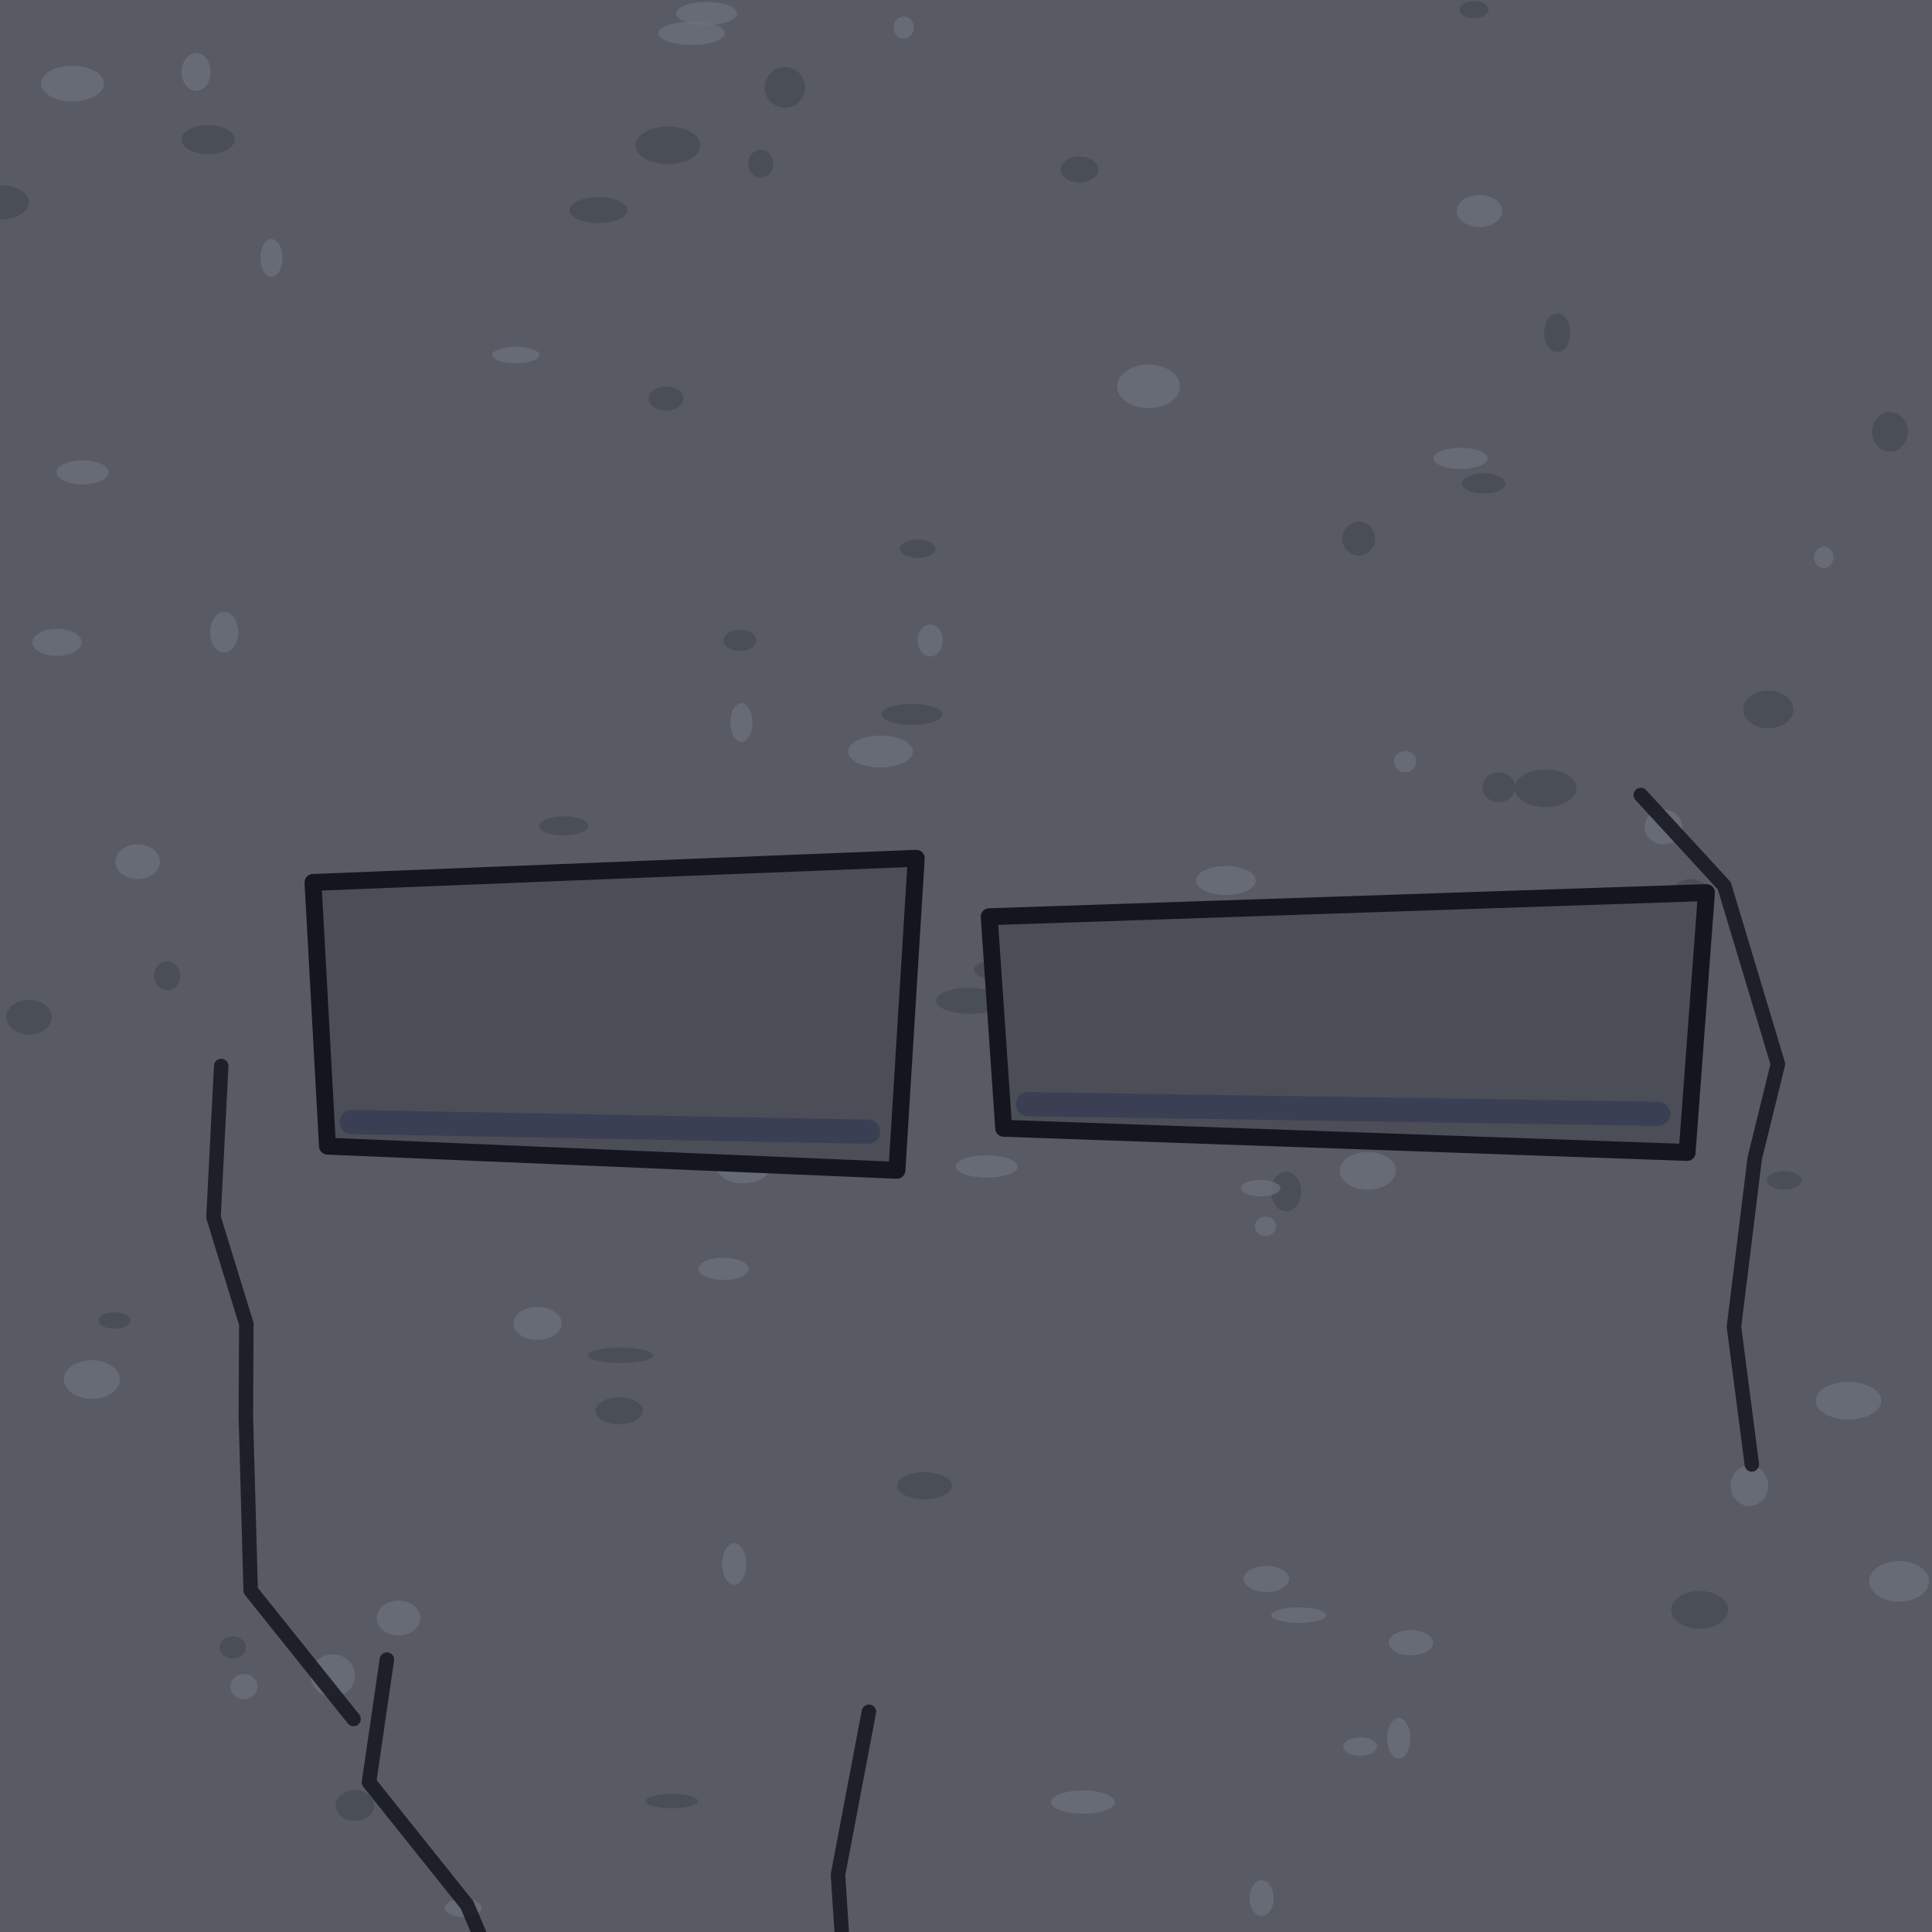
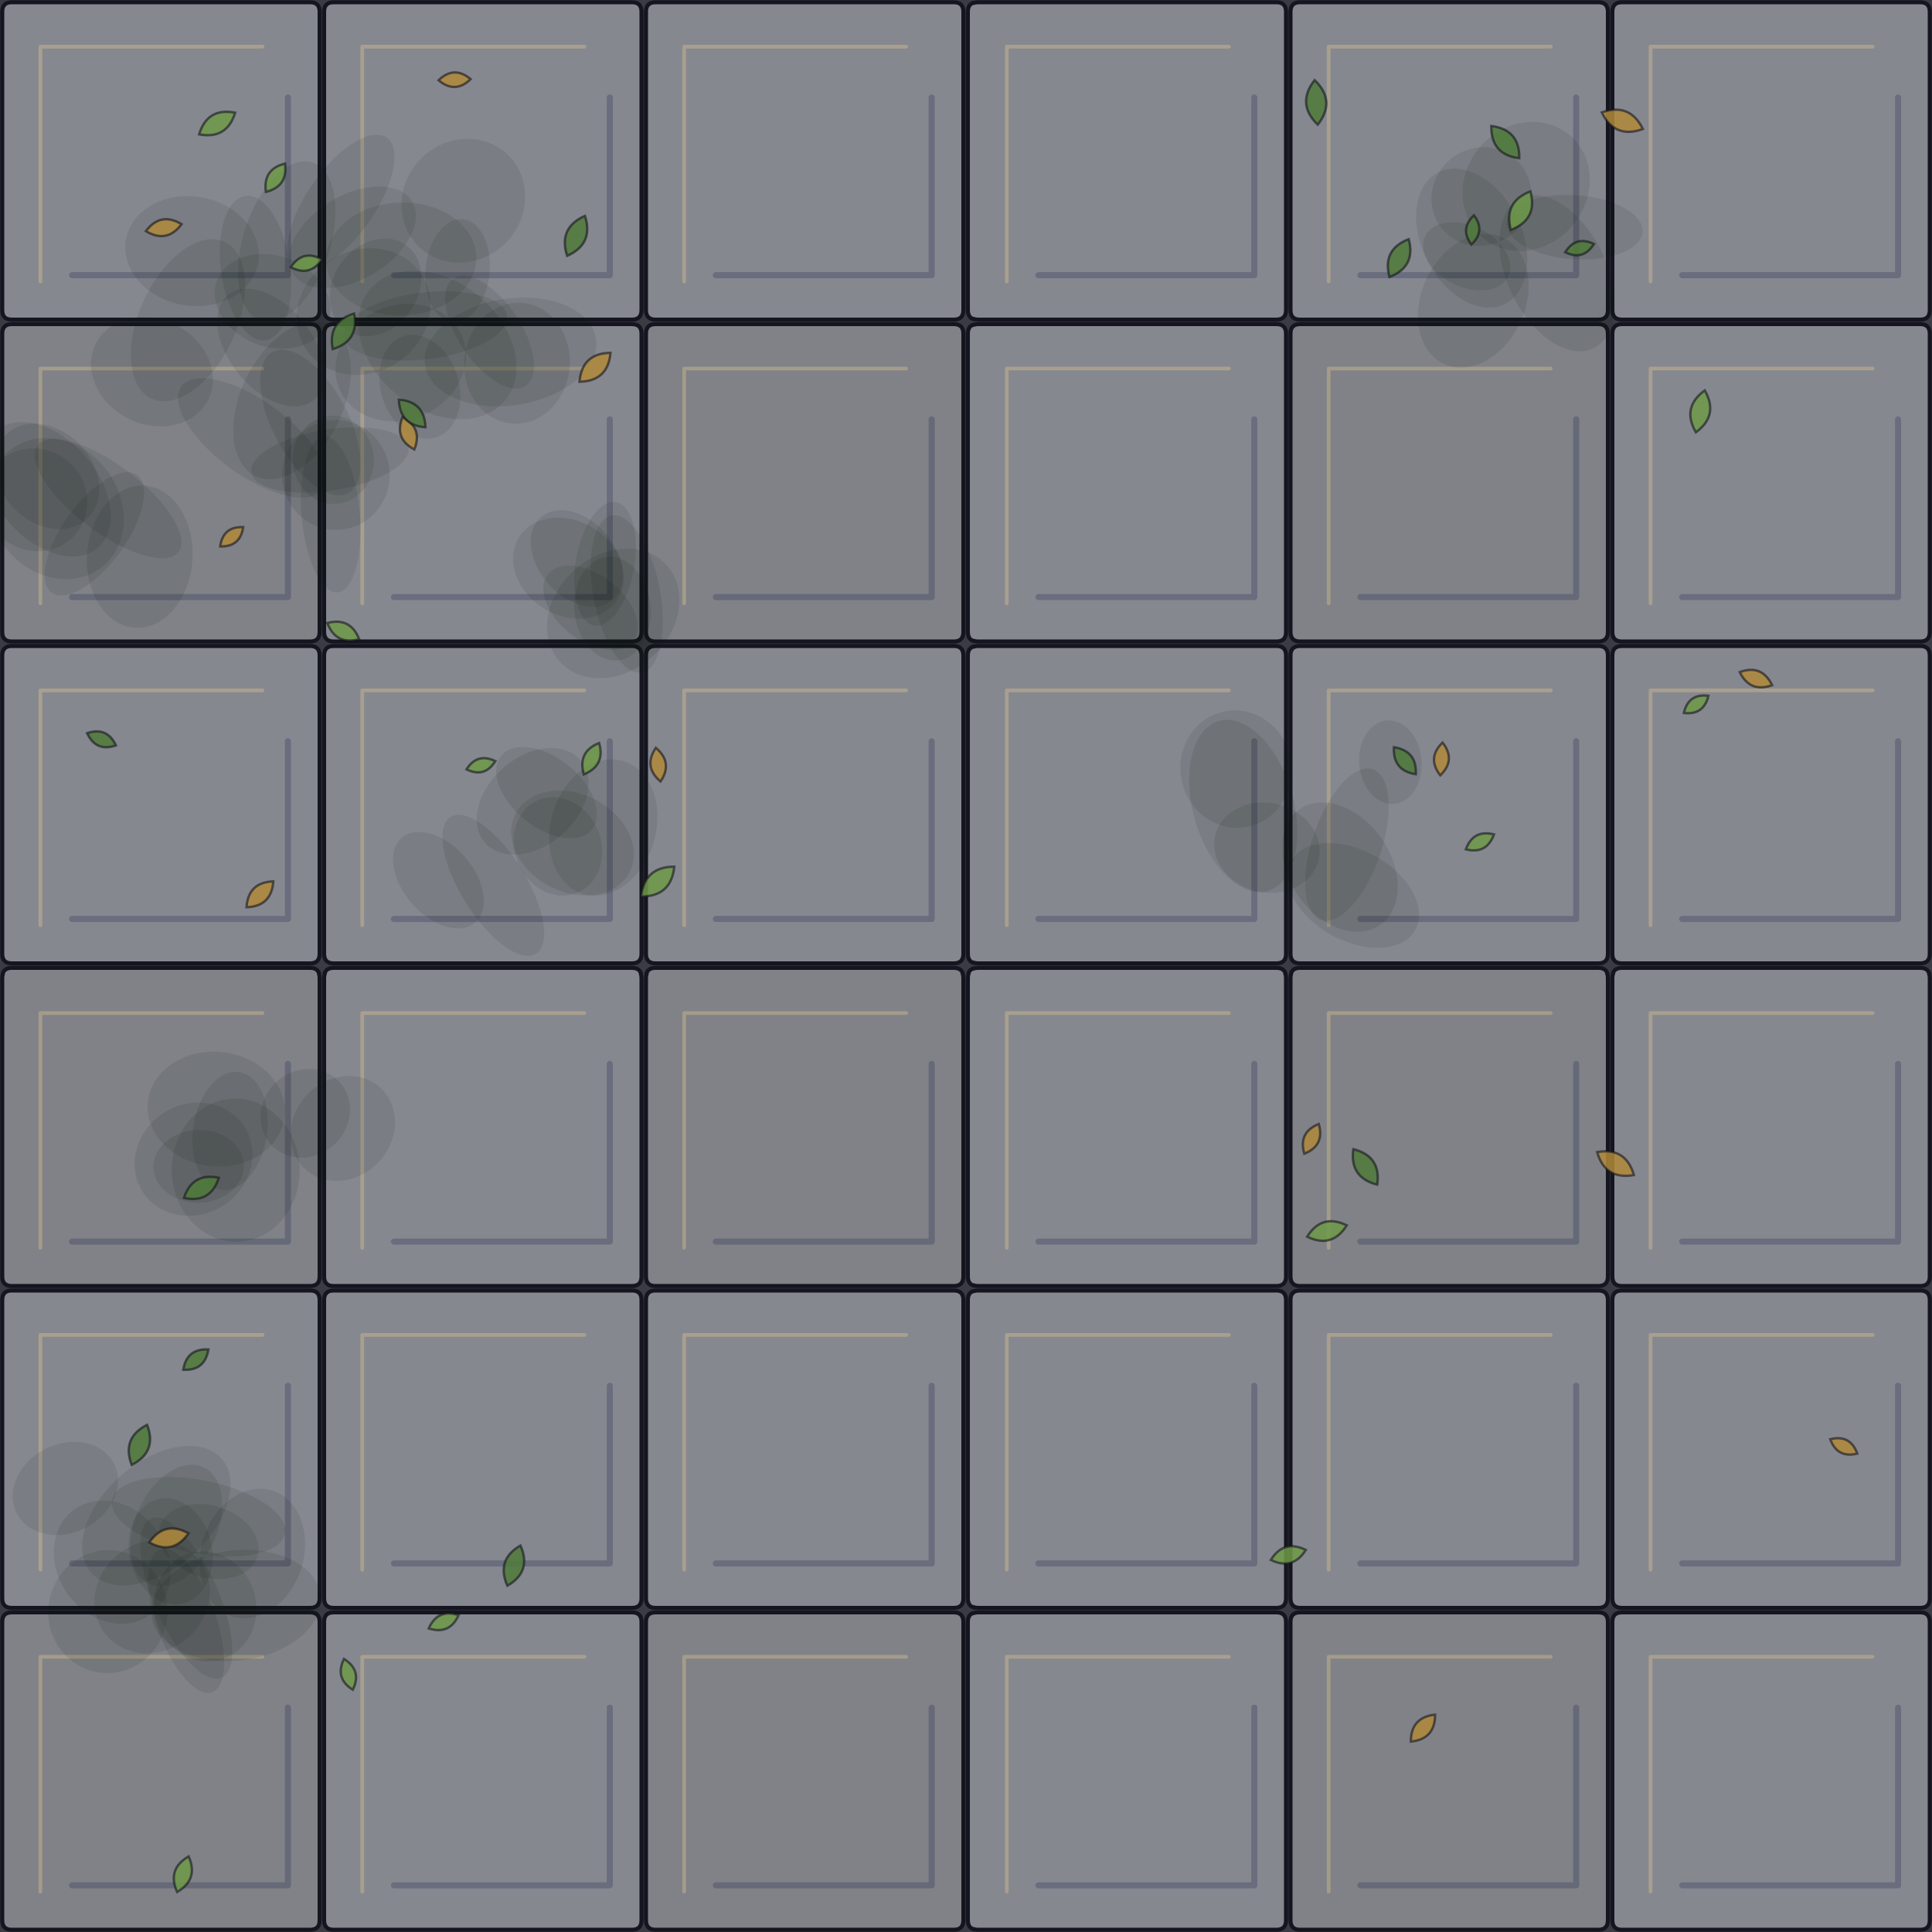
- <svg xmlns="http://www.w3.org/2000/svg" viewBox="0 0 4 4" width="400" height="400">
-   <rect width="4" height="4" fill="#585B64" />
-   <ellipse cx="2.689" cy="3.344" rx="0.057" ry="0.016" fill="#6E727C" opacity="0.7" />
-   <ellipse cx="1.383" cy="0.301" rx="0.067" ry="0.039" fill="#454851" opacity="0.7" />
-   <ellipse cx="1.282" cy="2.921" rx="0.049" ry="0.028" fill="#454851" opacity="0.7" />
-   <ellipse cx="0.19" cy="2.856" rx="0.058" ry="0.04" fill="#6E727C" opacity="0.7" />
-   <ellipse cx="3.519" cy="3.333" rx="0.059" ry="0.039" fill="#454851" opacity="0.7" />
-   <ellipse cx="2.62" cy="2.539" rx="0.022" ry="0.02" fill="#6E727C" opacity="0.7" />
-   <ellipse cx="2.813" cy="1.115" rx="0.034" ry="0.035" fill="#454851" opacity="0.7" />
-   <ellipse cx="3.932" cy="3.274" rx="0.062" ry="0.042" fill="#6E727C" opacity="0.7" />
-   <ellipse cx="1.535" cy="1.496" rx="0.023" ry="0.04" fill="#6E727C" opacity="0.7" />
-   <ellipse cx="1.625" cy="0.181" rx="0.042" ry="0.042" fill="#454851" opacity="0.7" />
-   <ellipse cx="2.622" cy="3.269" rx="0.047" ry="0.027" fill="#6E727C" opacity="0.7" />
-   <ellipse cx="3.827" cy="2.9" rx="0.068" ry="0.039" fill="#6E727C" opacity="0.7" />
-   <ellipse cx="3.2" cy="1.632" rx="0.064" ry="0.039" fill="#454851" opacity="0.7" />
-   <ellipse cx="1.888" cy="1.479" rx="0.063" ry="0.022" fill="#454851" opacity="0.7" />
-   <ellipse cx="1.52" cy="3.238" rx="0.025" ry="0.043" fill="#6E727C" opacity="0.7" />
-   <ellipse cx="3.357" cy="2.133" rx="0.067" ry="0.029" fill="#6E727C" opacity="0.7" />
-   <ellipse cx="1.926" cy="1.326" rx="0.026" ry="0.033" fill="#6E727C" opacity="0.7" />
-   <ellipse cx="2.064" cy="2.008" rx="0.048" ry="0.02" fill="#454851" opacity="0.7" />
-   <ellipse cx="3.5" cy="1.859" rx="0.043" ry="0.039" fill="#454851" opacity="0.7" />
-   <ellipse cx="0.464" cy="1.309" rx="0.029" ry="0.042" fill="#6E727C" opacity="0.7" />
-   <ellipse cx="0.118" cy="1.33" rx="0.051" ry="0.028" fill="#6E727C" opacity="0.7" />
-   <ellipse cx="0.431" cy="0.289" rx="0.055" ry="0.03" fill="#454851" opacity="0.7" />
-   <ellipse cx="1.823" cy="1.556" rx="0.067" ry="0.033" fill="#6E727C" opacity="0.7" />
-   <ellipse cx="1.391" cy="3.729" rx="0.054" ry="0.015" fill="#454851" opacity="0.7" />
-   <ellipse cx="0.825" cy="3.35" rx="0.045" ry="0.036" fill="#6E727C" opacity="0.7" />
-   <ellipse cx="1.068" cy="0.735" rx="0.049" ry="0.017" fill="#6E727C" opacity="0.7" />
-   <ellipse cx="2.663" cy="2.467" rx="0.031" ry="0.041" fill="#454851" opacity="0.7" />
-   <ellipse cx="1.871" cy="0.057" rx="0.021" ry="0.023" fill="#6E727C" opacity="0.7" />
-   <ellipse cx="2.378" cy="0.8" rx="0.065" ry="0.045" fill="#6E727C" opacity="0.7" />
-   <ellipse cx="1.377" cy="1.937" rx="0.069" ry="0.02" fill="#454851" opacity="0.7" />
-   <ellipse cx="1.539" cy="2.413" rx="0.057" ry="0.037" fill="#6E727C" opacity="0.7" />
-   <ellipse cx="0.346" cy="2.02" rx="0.027" ry="0.03" fill="#454851" opacity="0.7" />
-   <ellipse cx="2.612" cy="3.93" rx="0.025" ry="0.037" fill="#6E727C" opacity="0.7" />
-   <ellipse cx="0.406" cy="0.149" rx="0.03" ry="0.039" fill="#6E727C" opacity="0.7" />
-   <ellipse cx="2.538" cy="1.823" rx="0.062" ry="0.03" fill="#6E727C" opacity="0.7" />
-   <ellipse cx="1.379" cy="0.825" rx="0.036" ry="0.025" fill="#454851" opacity="0.7" />
-   <ellipse cx="1.575" cy="0.339" rx="0.026" ry="0.029" fill="#454851" opacity="0.7" />
-   <ellipse cx="1.092" cy="2.139" rx="0.057" ry="0.03" fill="#6E727C" opacity="0.7" />
-   <ellipse cx="3.024" cy="0.949" rx="0.056" ry="0.022" fill="#6E727C" opacity="0.7" />
-   <ellipse cx="1.167" cy="1.71" rx="0.051" ry="0.02" fill="#454851" opacity="0.7" />
-   <ellipse cx="1.432" cy="0.069" rx="0.069" ry="0.024" fill="#6E727C" opacity="0.7" />
-   <ellipse cx="1.113" cy="2.74" rx="0.05" ry="0.034" fill="#6E727C" opacity="0.7" />
-   <ellipse cx="3.476" cy="2.319" rx="0.029" ry="0.029" fill="#6E727C" opacity="0.7" />
-   <ellipse cx="0.959" cy="3.95" rx="0.038" ry="0.019" fill="#6E727C" opacity="0.7" />
-   <ellipse cx="0.06" cy="2.106" rx="0.047" ry="0.036" fill="#454851" opacity="0.7" />
-   <ellipse cx="3.661" cy="1.469" rx="0.052" ry="0.039" fill="#454851" opacity="0.7" />
-   <ellipse cx="3.025" cy="2.106" rx="0.022" ry="0.015" fill="#454851" opacity="0.7" />
-   <ellipse cx="3.052" cy="0.02" rx="0.03" ry="0.018" fill="#454851" opacity="0.7" />
-   <ellipse cx="2.242" cy="3.731" rx="0.066" ry="0.024" fill="#6E727C" opacity="0.7" />
-   <ellipse cx="2.235" cy="0.351" rx="0.039" ry="0.027" fill="#454851" opacity="0.7" />
-   <ellipse cx="0.15" cy="0.173" rx="0.065" ry="0.037" fill="#6E727C" opacity="0.7" />
-   <ellipse cx="0.689" cy="3.469" rx="0.046" ry="0.044" fill="#6E727C" opacity="0.7" />
-   <ellipse cx="1.9" cy="1.136" rx="0.037" ry="0.019" fill="#454851" opacity="0.7" />
-   <ellipse cx="1.285" cy="2.806" rx="0.068" ry="0.016" fill="#454851" opacity="0.7" />
-   <ellipse cx="0.171" cy="0.978" rx="0.054" ry="0.025" fill="#6E727C" opacity="0.7" />
-   <ellipse cx="2.896" cy="3.599" rx="0.024" ry="0.042" fill="#6E727C" opacity="0.7" />
-   <ellipse cx="2.756" cy="1.912" rx="0.059" ry="0.018" fill="#6E727C" opacity="0.7" />
-   <ellipse cx="2.921" cy="3.401" rx="0.046" ry="0.026" fill="#6E727C" opacity="0.7" />
-   <ellipse cx="0.735" cy="3.738" rx="0.04" ry="0.032" fill="#454851" opacity="0.7" />
-   <ellipse cx="1.532" cy="1.326" rx="0.034" ry="0.022" fill="#454851" opacity="0.7" />
-   <ellipse cx="0.505" cy="3.492" rx="0.028" ry="0.026" fill="#6E727C" opacity="0.7" />
-   <ellipse cx="3.776" cy="1.154" rx="0.02" ry="0.022" fill="#6E727C" opacity="0.7" />
-   <ellipse cx="3.224" cy="0.689" rx="0.027" ry="0.04" fill="#454851" opacity="0.7" />
-   <ellipse cx="1.498" cy="2.627" rx="0.052" ry="0.023" fill="#6E727C" opacity="0.7" />
-   <ellipse cx="1.914" cy="3.076" rx="0.057" ry="0.028" fill="#454851" opacity="0.7" />
-   <ellipse cx="3.206" cy="2.049" rx="0.039" ry="0.033" fill="#6E727C" opacity="0.7" />
-   <ellipse cx="0.237" cy="2.734" rx="0.033" ry="0.017" fill="#454851" opacity="0.7" />
-   <ellipse cx="2.816" cy="3.616" rx="0.035" ry="0.019" fill="#6E727C" opacity="0.7" />
-   <ellipse cx="0.482" cy="3.411" rx="0.027" ry="0.023" fill="#454851" opacity="0.7" />
-   <ellipse cx="3.063" cy="0.437" rx="0.047" ry="0.033" fill="#6E727C" opacity="0.7" />
-   <ellipse cx="3.622" cy="3.076" rx="0.039" ry="0.042" fill="#6E727C" opacity="0.7" />
-   <ellipse cx="2.832" cy="2.424" rx="0.058" ry="0.039" fill="#6E727C" opacity="0.7" />
-   <ellipse cx="3.072" cy="1.001" rx="0.045" ry="0.021" fill="#454851" opacity="0.7" />
-   <ellipse cx="0.285" cy="1.784" rx="0.046" ry="0.036" fill="#6E727C" opacity="0.7" />
-   <ellipse cx="3.444" cy="1.712" rx="0.039" ry="0.036" fill="#6E727C" opacity="0.7" />
-   <ellipse cx="0.562" cy="0.534" rx="0.023" ry="0.039" fill="#6E727C" opacity="0.7" />
-   <ellipse cx="1.463" cy="0.028" rx="0.063" ry="0.024" fill="#6E727C" opacity="0.7" />
-   <ellipse cx="3.103" cy="1.63" rx="0.034" ry="0.031" fill="#454851" opacity="0.7" />
-   <ellipse cx="0.002" cy="0.419" rx="0.058" ry="0.035" fill="#454851" opacity="0.7" />
-   <ellipse cx="0.878" cy="1.822" rx="0.06" ry="0.018" fill="#454851" opacity="0.7" />
-   <ellipse cx="3.694" cy="2.444" rx="0.036" ry="0.019" fill="#454851" opacity="0.7" />
-   <ellipse cx="2.007" cy="2.072" rx="0.069" ry="0.027" fill="#454851" opacity="0.7" />
-   <ellipse cx="3.913" cy="0.894" rx="0.037" ry="0.041" fill="#454851" opacity="0.7" />
-   <ellipse cx="1.239" cy="0.435" rx="0.06" ry="0.027" fill="#454851" opacity="0.7" />
-   <ellipse cx="2.61" cy="2.46" rx="0.041" ry="0.017" fill="#6E727C" opacity="0.7" />
-   <ellipse cx="1.758" cy="1.796" rx="0.03" ry="0.021" fill="#6E727C" opacity="0.7" />
-   <ellipse cx="2.909" cy="1.577" rx="0.023" ry="0.022" fill="#6E727C" opacity="0.7" />
-   <ellipse cx="3.399" cy="2.022" rx="0.036" ry="0.017" fill="#454851" opacity="0.7" />
-   <ellipse cx="3.034" cy="2.125" rx="0.038" ry="0.041" fill="#6E727C" opacity="0.7" />
-   <ellipse cx="2.043" cy="2.415" rx="0.064" ry="0.023" fill="#6E727C" opacity="0.7" />
-   <path d="M0.648 1.827L1.897 1.777L1.857 2.423L0.678 2.373Z" fill="#4B4E57" stroke="#14151F" stroke-width="0.035" stroke-linejoin="round" />
-   <path d="M0.728 2.323L1.797 2.343" stroke="#2B3050" stroke-opacity="0.5" stroke-width="0.05" stroke-linecap="round" />
-   <path d="M2.048 1.898L3.533 1.848L3.493 2.386L2.078 2.336Z" fill="#4B4E57" stroke="#14151F" stroke-width="0.035" stroke-linejoin="round" />
-   <path d="M2.128 2.286L3.433 2.306" stroke="#2B3050" stroke-opacity="0.5" stroke-width="0.05" stroke-linecap="round" />
-   <path d="M3.397 1.646L3.57 1.834L3.681 2.203L3.633 2.398L3.59 2.747L3.627 3.032" fill="none" stroke="#14151F" stroke-width="0.03" stroke-linecap="round" stroke-linejoin="round" opacity="0.85" />
-   <path d="M1.799 3.544L1.735 3.881L1.752 4.146L1.955 4.386L1.859 4.626L1.924 4.892" fill="none" stroke="#14151F" stroke-width="0.03" stroke-linecap="round" stroke-linejoin="round" opacity="0.85" />
-   <path d="M0.801 3.436L0.764 3.69L0.967 3.944L1.088 4.23L1.149 4.481L1.036 4.767" fill="none" stroke="#14151F" stroke-width="0.03" stroke-linecap="round" stroke-linejoin="round" opacity="0.85" />
-   <path d="M0.458 2.207L0.442 2.52L0.51 2.741L0.509 2.932L0.519 3.293L0.732 3.559" fill="none" stroke="#14151F" stroke-width="0.03" stroke-linecap="round" stroke-linejoin="round" opacity="0.85" />
+ <svg xmlns="http://www.w3.org/2000/svg" viewBox="0 0 12 12" width="1200" height="1200">
+   <defs>
+     <pattern id="t" width="4" height="4" patternUnits="userSpaceOnUse">
+       <rect width="4" height="4" fill="#3A3C44" />
+       <path d="M0.014 0.073Q0.014 0.014 0.073 0.014L1.927 0.014Q1.986 0.014 1.986 0.073L1.986 1.927Q1.986 1.986 1.927 1.986L0.073 1.986Q0.014 1.986 0.014 1.927Z" fill="#868890" stroke="#14151F" stroke-width="0.025" stroke-linejoin="round" />
+       <path d="M0.251 1.749L0.251 0.29L1.631 0.29" fill="none" stroke="#E9C88B" stroke-opacity="0.35" stroke-width="0.023" stroke-linecap="round" stroke-linejoin="round" />
+       <path d="M1.789 0.606L1.789 1.71L0.448 1.71" fill="none" stroke="#2B3050" stroke-opacity="0.3" stroke-width="0.038" stroke-linecap="round" stroke-linejoin="round" />
+       <path d="M2.014 0.073Q2.014 0.014 2.073 0.014L3.927 0.014Q3.986 0.014 3.986 0.073L3.986 1.927Q3.986 1.986 3.927 1.986L2.073 1.986Q2.014 1.986 2.014 1.927Z" fill="#868890" stroke="#14151F" stroke-width="0.025" stroke-linejoin="round" />
+       <path d="M2.251 1.749L2.251 0.29L3.631 0.29" fill="none" stroke="#E9C88B" stroke-opacity="0.35" stroke-width="0.023" stroke-linecap="round" stroke-linejoin="round" />
+       <path d="M3.789 0.606L3.789 1.71L2.448 1.71" fill="none" stroke="#2B3050" stroke-opacity="0.3" stroke-width="0.038" stroke-linecap="round" stroke-linejoin="round" />
+       <path d="M0.014 2.073Q0.014 2.014 0.073 2.014L1.927 2.014Q1.986 2.014 1.986 2.073L1.986 3.927Q1.986 3.986 1.927 3.986L0.073 3.986Q0.014 3.986 0.014 3.927Z" fill="#808288" stroke="#14151F" stroke-width="0.025" stroke-linejoin="round" />
+       <path d="M0.251 3.749L0.251 2.29L1.631 2.29" fill="none" stroke="#E9C88B" stroke-opacity="0.35" stroke-width="0.023" stroke-linecap="round" stroke-linejoin="round" />
+       <path d="M1.789 2.606L1.789 3.71L0.448 3.71" fill="none" stroke="#2B3050" stroke-opacity="0.3" stroke-width="0.038" stroke-linecap="round" stroke-linejoin="round" />
+       <path d="M2.014 2.073Q2.014 2.014 2.073 2.014L3.927 2.014Q3.986 2.014 3.986 2.073L3.986 3.927Q3.986 3.986 3.927 3.986L2.073 3.986Q2.014 3.986 2.014 3.927Z" fill="#868890" stroke="#14151F" stroke-width="0.025" stroke-linejoin="round" />
+       <path d="M2.251 3.749L2.251 2.29L3.631 2.29" fill="none" stroke="#E9C88B" stroke-opacity="0.35" stroke-width="0.023" stroke-linecap="round" stroke-linejoin="round" />
+       <path d="M3.789 2.606L3.789 3.71L2.448 3.71" fill="none" stroke="#2B3050" stroke-opacity="0.3" stroke-width="0.038" stroke-linecap="round" stroke-linejoin="round" />
+     </pattern>
+   </defs>
+   <rect width="12" height="12" fill="url(#t)" />
+   <ellipse cx="3.758" cy="3.502" rx="0.389" ry="0.182" fill="#0C1A12" fill-opacity="0.1" transform="rotate(100 3.758 3.502)" />
+   <ellipse cx="3.668" cy="3.775" rx="0.336" ry="0.204" fill="#0C1A12" fill-opacity="0.1" transform="rotate(38 3.668 3.775)" />
+   <ellipse cx="3.583" cy="3.469" rx="0.34" ry="0.237" fill="#0C1A12" fill-opacity="0.1" transform="rotate(49 3.583 3.469)" />
+   <ellipse cx="3.531" cy="3.529" rx="0.362" ry="0.293" fill="#0C1A12" fill-opacity="0.1" transform="rotate(32 3.531 3.529)" />
+   <ellipse cx="3.804" cy="3.78" rx="0.323" ry="0.237" fill="#0C1A12" fill-opacity="0.1" transform="rotate(84 3.804 3.78)" />
+   <ellipse cx="3.893" cy="3.689" rx="0.496" ry="0.207" fill="#0C1A12" fill-opacity="0.1" transform="rotate(79 3.893 3.689)" />
+   <ellipse cx="3.809" cy="3.81" rx="0.447" ry="0.362" fill="#0C1A12" fill-opacity="0.1" transform="rotate(138 3.809 3.81)" />
+   <ellipse cx="0.586" cy="3.316" rx="0.451" ry="0.196" fill="#0C1A12" fill-opacity="0.1" transform="rotate(126 0.586 3.316)" />
+   <ellipse cx="0.868" cy="3.458" rx="0.442" ry="0.328" fill="#0C1A12" fill-opacity="0.1" transform="rotate(94 0.868 3.458)" />
+   <ellipse cx="0.347" cy="3.159" rx="0.462" ry="0.396" fill="#0C1A12" fill-opacity="0.1" transform="rotate(52 0.347 3.159)" />
+   <ellipse cx="0.291" cy="2.959" rx="0.285" ry="0.363" fill="#0C1A12" fill-opacity="0.1" transform="rotate(136 0.291 2.959)" />
+   <ellipse cx="0.293" cy="3.039" rx="0.481" ry="0.314" fill="#0C1A12" fill-opacity="0.1" transform="rotate(49 0.293 3.039)" />
+   <ellipse cx="0.22" cy="3.104" rx="0.314" ry="0.328" fill="#0C1A12" fill-opacity="0.1" transform="rotate(129 0.22 3.104)" />
+   <ellipse cx="0.671" cy="3.097" rx="0.549" ry="0.209" fill="#0C1A12" fill-opacity="0.1" transform="rotate(37 0.671 3.097)" />
+   <ellipse cx="9.151" cy="1.868" rx="0.433" ry="0.321" fill="#0C1A12" fill-opacity="0.1" transform="rotate(115 9.151 1.868)" />
+   <ellipse cx="9.78" cy="1.411" rx="0.423" ry="0.199" fill="#0C1A12" fill-opacity="0.1" transform="rotate(4 9.78 1.411)" />
+   <ellipse cx="9.201" cy="1.221" rx="0.315" ry="0.301" fill="#0C1A12" fill-opacity="0.1" transform="rotate(142 9.201 1.221)" />
+   <ellipse cx="9.11" cy="1.592" rx="0.287" ry="0.189" fill="#0C1A12" fill-opacity="0.1" transform="rotate(26 9.11 1.592)" />
+   <ellipse cx="9.479" cy="1.158" rx="0.418" ry="0.377" fill="#0C1A12" fill-opacity="0.1" transform="rotate(131 9.479 1.158)" />
+   <ellipse cx="9.671" cy="1.697" rx="0.518" ry="0.308" fill="#0C1A12" fill-opacity="0.1" transform="rotate(64 9.671 1.697)" />
+   <ellipse cx="9.141" cy="1.479" rx="0.458" ry="0.309" fill="#0C1A12" fill-opacity="0.1" transform="rotate(63 9.141 1.479)" />
+   <ellipse cx="7.677" cy="4.777" rx="0.345" ry="0.365" fill="#0C1A12" fill-opacity="0.1" transform="rotate(169 7.677 4.777)" />
+   <ellipse cx="8.366" cy="5.246" rx="0.495" ry="0.215" fill="#0C1A12" fill-opacity="0.1" transform="rotate(109 8.366 5.246)" />
+   <ellipse cx="7.722" cy="5.006" rx="0.549" ry="0.312" fill="#0C1A12" fill-opacity="0.1" transform="rotate(74 7.722 5.006)" />
+   <ellipse cx="8.405" cy="5.562" rx="0.441" ry="0.28" fill="#0C1A12" fill-opacity="0.1" transform="rotate(29 8.405 5.562)" />
+   <ellipse cx="7.869" cy="5.265" rx="0.33" ry="0.278" fill="#0C1A12" fill-opacity="0.1" transform="rotate(13 7.869 5.265)" />
+   <ellipse cx="8.322" cy="5.386" rx="0.438" ry="0.314" fill="#0C1A12" fill-opacity="0.1" transform="rotate(55 8.322 5.386)" />
+   <ellipse cx="8.636" cy="4.734" rx="0.26" ry="0.194" fill="#0C1A12" fill-opacity="0.1" transform="rotate(85 8.636 4.734)" />
+   <ellipse cx="1.896" cy="6.915" rx="0.288" ry="0.265" fill="#0C1A12" fill-opacity="0.1" transform="rotate(138 1.896 6.915)" />
+   <ellipse cx="1.464" cy="7.268" rx="0.445" ry="0.397" fill="#0C1A12" fill-opacity="0.1" transform="rotate(88 1.464 7.268)" />
+   <ellipse cx="2.129" cy="7.009" rx="0.305" ry="0.344" fill="#0C1A12" fill-opacity="0.1" transform="rotate(44 2.129 7.009)" />
+   <ellipse cx="1.429" cy="7.025" rx="0.37" ry="0.23" fill="#0C1A12" fill-opacity="0.1" transform="rotate(99 1.429 7.025)" />
+   <ellipse cx="1.343" cy="6.889" rx="0.427" ry="0.356" fill="#0C1A12" fill-opacity="0.1" transform="rotate(6 1.343 6.889)" />
+   <ellipse cx="1.234" cy="7.244" rx="0.281" ry="0.226" fill="#0C1A12" fill-opacity="0.1" transform="rotate(178 1.234 7.244)" />
+   <ellipse cx="1.202" cy="7.2" rx="0.375" ry="0.342" fill="#0C1A12" fill-opacity="0.1" transform="rotate(148 1.202 7.2)" />
+   <ellipse cx="1.275" cy="9.978" rx="0.315" ry="0.344" fill="#0C1A12" fill-opacity="0.1" transform="rotate(163 1.275 9.978)" />
+   <ellipse cx="1.466" cy="9.972" rx="0.529" ry="0.342" fill="#0C1A12" fill-opacity="0.1" transform="rotate(173 1.466 9.972)" />
+   <ellipse cx="1.567" cy="9.649" rx="0.41" ry="0.318" fill="#0C1A12" fill-opacity="0.1" transform="rotate(108 1.567 9.649)" />
+   <ellipse cx="1.296" cy="9.575" rx="0.317" ry="0.224" fill="#0C1A12" fill-opacity="0.1" transform="rotate(17 1.296 9.575)" />
+   <ellipse cx="1.157" cy="9.926" rx="0.541" ry="0.2" fill="#0C1A12" fill-opacity="0.1" transform="rotate(66 1.157 9.926)" />
+   <ellipse cx="1.095" cy="9.475" rx="0.254" ry="0.399" fill="#0C1A12" fill-opacity="0.1" transform="rotate(25 1.095 9.475)" />
+   <ellipse cx="1.156" cy="10.067" rx="0.472" ry="0.184" fill="#0C1A12" fill-opacity="0.1" transform="rotate(70 1.156 10.067)" />
+   <ellipse cx="1.566" cy="2.72" rx="0.544" ry="0.232" fill="#0C1A12" fill-opacity="0.1" transform="rotate(36 1.566 2.72)" />
+   <ellipse cx="2.07" cy="2.856" rx="0.252" ry="0.274" fill="#0C1A12" fill-opacity="0.1" transform="rotate(176 2.07 2.856)" />
+   <ellipse cx="2.086" cy="2.95" rx="0.334" ry="0.341" fill="#0C1A12" fill-opacity="0.1" transform="rotate(174 2.086 2.95)" />
+   <ellipse cx="2.049" cy="2.857" rx="0.494" ry="0.19" fill="#0C1A12" fill-opacity="0.1" transform="rotate(171 2.049 2.857)" />
+   <ellipse cx="1.814" cy="2.488" rx="0.521" ry="0.317" fill="#0C1A12" fill-opacity="0.1" transform="rotate(116 1.814 2.488)" />
+   <ellipse cx="1.928" cy="2.624" rx="0.497" ry="0.234" fill="#0C1A12" fill-opacity="0.1" transform="rotate(62 1.928 2.624)" />
+   <ellipse cx="2.054" cy="3.195" rx="0.486" ry="0.181" fill="#0C1A12" fill-opacity="0.1" transform="rotate(85 2.054 3.195)" />
+   <ellipse cx="2.489" cy="2.252" rx="0.415" ry="0.354" fill="#0C1A12" fill-opacity="0.1" transform="rotate(156 2.489 2.252)" />
+   <ellipse cx="2.64" cy="2.024" rx="0.513" ry="0.207" fill="#0C1A12" fill-opacity="0.1" transform="rotate(173 2.64 2.024)" />
+   <ellipse cx="2.608" cy="2.402" rx="0.33" ry="0.242" fill="#0C1A12" fill-opacity="0.1" transform="rotate(72 2.608 2.402)" />
+   <ellipse cx="3.041" cy="2.063" rx="0.402" ry="0.193" fill="#0C1A12" fill-opacity="0.1" transform="rotate(56 3.041 2.063)" />
+   <ellipse cx="3.211" cy="2.256" rx="0.328" ry="0.376" fill="#0C1A12" fill-opacity="0.1" transform="rotate(5 3.211 2.256)" />
+   <ellipse cx="2.717" cy="2.143" rx="0.543" ry="0.398" fill="#0C1A12" fill-opacity="0.1" transform="rotate(39 2.717 2.143)" />
+   <ellipse cx="3.171" cy="2.186" rx="0.537" ry="0.331" fill="#0C1A12" fill-opacity="0.1" transform="rotate(171 3.171 2.186)" />
+   <ellipse cx="3.308" cy="4.977" rx="0.276" ry="0.392" fill="#0C1A12" fill-opacity="0.1" transform="rotate(49 3.308 4.977)" />
+   <ellipse cx="2.723" cy="5.467" rx="0.348" ry="0.219" fill="#0C1A12" fill-opacity="0.1" transform="rotate(49 2.723 5.467)" />
+   <ellipse cx="3.556" cy="5.236" rx="0.398" ry="0.304" fill="#0C1A12" fill-opacity="0.1" transform="rotate(27 3.556 5.236)" />
+   <ellipse cx="3.064" cy="5.499" rx="0.501" ry="0.202" fill="#0C1A12" fill-opacity="0.1" transform="rotate(58 3.064 5.499)" />
+   <ellipse cx="3.395" cy="4.923" rx="0.363" ry="0.216" fill="#0C1A12" fill-opacity="0.1" transform="rotate(39 3.395 4.923)" />
+   <ellipse cx="3.747" cy="5.14" rx="0.431" ry="0.326" fill="#0C1A12" fill-opacity="0.1" transform="rotate(107 3.747 5.14)" />
+   <ellipse cx="3.465" cy="5.257" rx="0.268" ry="0.312" fill="#0C1A12" fill-opacity="0.1" transform="rotate(157 3.465 5.257)" />
+   <ellipse cx="0.67" cy="10.01" rx="0.382" ry="0.37" fill="#0C1A12" fill-opacity="0.1" transform="rotate(99 0.67 10.01)" />
+   <ellipse cx="0.697" cy="9.703" rx="0.403" ry="0.34" fill="#0C1A12" fill-opacity="0.1" transform="rotate(54 0.697 9.703)" />
+   <ellipse cx="0.945" cy="9.918" rx="0.338" ry="0.371" fill="#0C1A12" fill-opacity="0.1" transform="rotate(51 0.945 9.918)" />
+   <ellipse cx="1.233" cy="9.421" rx="0.547" ry="0.228" fill="#0C1A12" fill-opacity="0.1" transform="rotate(11 1.233 9.421)" />
+   <ellipse cx="0.406" cy="9.245" rx="0.339" ry="0.275" fill="#0C1A12" fill-opacity="0.1" transform="rotate(153 0.406 9.245)" />
+   <ellipse cx="0.971" cy="9.414" rx="0.538" ry="0.332" fill="#0C1A12" fill-opacity="0.1" transform="rotate(139 0.971 9.414)" />
+   <ellipse cx="1.06" cy="9.635" rx="0.333" ry="0.257" fill="#0C1A12" fill-opacity="0.1" transform="rotate(77 1.06 9.635)" />
+   <ellipse cx="2.189" cy="1.474" rx="0.432" ry="0.261" fill="#0C1A12" fill-opacity="0.1" transform="rotate(149 2.189 1.474)" />
+   <ellipse cx="2.333" cy="1.785" rx="0.262" ry="0.323" fill="#0C1A12" fill-opacity="0.1" transform="rotate(36 2.333 1.785)" />
+   <ellipse cx="2.842" cy="1.681" rx="0.321" ry="0.199" fill="#0C1A12" fill-opacity="0.1" transform="rotate(96 2.842 1.681)" />
+   <ellipse cx="2.492" cy="1.609" rx="0.467" ry="0.351" fill="#0C1A12" fill-opacity="0.1" transform="rotate(178 2.492 1.609)" />
+   <ellipse cx="2.878" cy="1.247" rx="0.371" ry="0.397" fill="#0C1A12" fill-opacity="0.1" transform="rotate(44 2.878 1.247)" />
+   <ellipse cx="2.118" cy="1.259" rx="0.494" ry="0.211" fill="#0C1A12" fill-opacity="0.1" transform="rotate(125 2.118 1.259)" />
+   <ellipse cx="2.258" cy="1.935" rx="0.428" ry="0.38" fill="#0C1A12" fill-opacity="0.1" transform="rotate(149 2.258 1.935)" />
+   <ellipse cx="0.944" cy="2.309" rx="0.326" ry="0.39" fill="#0C1A12" fill-opacity="0.1" transform="rotate(116 0.944 2.309)" />
+   <ellipse cx="1.682" cy="2.159" rx="0.421" ry="0.258" fill="#0C1A12" fill-opacity="0.1" transform="rotate(51 1.682 2.159)" />
+   <ellipse cx="1.693" cy="1.872" rx="0.368" ry="0.283" fill="#0C1A12" fill-opacity="0.1" transform="rotate(20 1.693 1.872)" />
+   <ellipse cx="1.587" cy="1.665" rx="0.452" ry="0.215" fill="#0C1A12" fill-opacity="0.1" transform="rotate(82 1.587 1.665)" />
+   <ellipse cx="1.168" cy="1.989" rx="0.537" ry="0.301" fill="#0C1A12" fill-opacity="0.1" transform="rotate(115 1.168 1.989)" />
+   <ellipse cx="1.193" cy="1.56" rx="0.417" ry="0.339" fill="#0C1A12" fill-opacity="0.1" transform="rotate(10 1.193 1.56)" />
+   <ellipse cx="1.781" cy="1.501" rx="0.517" ry="0.27" fill="#0C1A12" fill-opacity="0.1" transform="rotate(108 1.781 1.501)" />
+   <path transform="rotate(124 1.711 1.104)" d="M1.605 1.104Q1.711 1.009 1.817 1.104Q1.711 1.2 1.605 1.104Z" fill="#6E9A48" fill-opacity="0.85" stroke="#14151F" stroke-width="0.015" stroke-opacity="0.6" />
+   <path transform="rotate(320 1.439 3.334)" d="M1.346 3.334Q1.439 3.25 1.532 3.334Q1.439 3.417 1.346 3.334Z" fill="#B08A3A" fill-opacity="0.85" stroke="#14151F" stroke-width="0.015" stroke-opacity="0.6" />
+   <path transform="rotate(23 0.631 4.592)" d="M0.533 4.592Q0.631 4.505 0.728 4.592Q0.631 4.68 0.533 4.592Z" fill="#4F7A3A" fill-opacity="0.85" stroke="#14151F" stroke-width="0.015" stroke-opacity="0.6" />
+   <path transform="rotate(74 2.164 10.4)" d="M2.064 10.4Q2.164 10.31 2.263 10.4Q2.164 10.49 2.064 10.4Z" fill="#6E9A48" fill-opacity="0.85" stroke="#14151F" stroke-width="0.015" stroke-opacity="0.6" />
+   <path transform="rotate(169 1.017 1.414)" d="M0.904 1.414Q1.017 1.312 1.13 1.414Q1.017 1.516 0.904 1.414Z" fill="#B08A3A" fill-opacity="0.85" stroke="#14151F" stroke-width="0.015" stroke-opacity="0.6" />
+   <path transform="rotate(275 9.147 1.428)" d="M9.056 1.428Q9.147 1.346 9.238 1.428Q9.147 1.51 9.056 1.428Z" fill="#4F7A3A" fill-opacity="0.85" stroke="#14151F" stroke-width="0.015" stroke-opacity="0.6" />
+   <path transform="rotate(164 8.242 7.646)" d="M8.114 7.646Q8.242 7.531 8.37 7.646Q8.242 7.761 8.114 7.646Z" fill="#6E9A48" fill-opacity="0.85" stroke="#14151F" stroke-width="0.015" stroke-opacity="0.6" />
+   <path transform="rotate(202 10.077 0.75)" d="M9.94 0.75Q10.077 0.626 10.215 0.75Q10.077 0.873 9.94 0.75Z" fill="#B08A3A" fill-opacity="0.85" stroke="#14151F" stroke-width="0.015" stroke-opacity="0.6" />
+   <path transform="rotate(49 9.35 0.883)" d="M9.217 0.883Q9.35 0.764 9.482 0.883Q9.35 1.002 9.217 0.883Z" fill="#4F7A3A" fill-opacity="0.85" stroke="#14151F" stroke-width="0.015" stroke-opacity="0.6" />
+   <path transform="rotate(164 8.002 9.658)" d="M7.889 9.658Q8.002 9.557 8.115 9.658Q8.002 9.76 7.889 9.658Z" fill="#6E9A48" fill-opacity="0.85" stroke="#14151F" stroke-width="0.015" stroke-opacity="0.6" />
+   <path transform="rotate(296 8.146 7.074)" d="M8.044 7.074Q8.146 6.981 8.249 7.074Q8.146 7.167 8.044 7.074Z" fill="#B08A3A" fill-opacity="0.85" stroke="#14151F" stroke-width="0.015" stroke-opacity="0.6" />
+   <path transform="rotate(164 9.811 1.541)" d="M9.718 1.541Q9.811 1.457 9.904 1.541Q9.811 1.624 9.718 1.541Z" fill="#4F7A3A" fill-opacity="0.85" stroke="#14151F" stroke-width="0.015" stroke-opacity="0.6" />
+   <path transform="rotate(318 4.085 5.476)" d="M3.947 5.476Q4.085 5.352 4.224 5.476Q4.085 5.601 3.947 5.476Z" fill="#6E9A48" fill-opacity="0.85" stroke="#14151F" stroke-width="0.015" stroke-opacity="0.6" />
+   <path transform="rotate(250 2.537 2.691)" d="M2.43 2.691Q2.537 2.594 2.644 2.691Q2.537 2.787 2.43 2.691Z" fill="#B08A3A" fill-opacity="0.85" stroke="#14151F" stroke-width="0.015" stroke-opacity="0.6" />
+   <path transform="rotate(150 1.251 7.378)" d="M1.126 7.378Q1.251 7.265 1.376 7.378Q1.251 7.49 1.126 7.378Z" fill="#4F7A3A" fill-opacity="0.85" stroke="#14151F" stroke-width="0.015" stroke-opacity="0.6" />
+   <path transform="rotate(164 2.987 4.753)" d="M2.894 4.753Q2.987 4.669 3.08 4.753Q2.987 4.836 2.894 4.753Z" fill="#6E9A48" fill-opacity="0.85" stroke="#14151F" stroke-width="0.015" stroke-opacity="0.6" />
+   <path transform="rotate(262 4.088 4.749)" d="M3.982 4.749Q4.088 4.654 4.193 4.749Q4.088 4.844 3.982 4.749Z" fill="#B08A3A" fill-opacity="0.85" stroke="#14151F" stroke-width="0.015" stroke-opacity="0.6" />
+   <path transform="rotate(117 8.69 1.603)" d="M8.558 1.603Q8.69 1.484 8.822 1.603Q8.69 1.722 8.558 1.603Z" fill="#4F7A3A" fill-opacity="0.85" stroke="#14151F" stroke-width="0.015" stroke-opacity="0.6" />
+   <path transform="rotate(156 2.756 10.073)" d="M2.655 10.073Q2.756 9.982 2.858 10.073Q2.756 10.164 2.655 10.073Z" fill="#6E9A48" fill-opacity="0.85" stroke="#14151F" stroke-width="0.015" stroke-opacity="0.6" />
+   <path transform="rotate(202 10.906 4.215)" d="M10.797 4.215Q10.906 4.118 11.014 4.215Q10.906 4.313 10.797 4.215Z" fill="#B08A3A" fill-opacity="0.85" stroke="#14151F" stroke-width="0.015" stroke-opacity="0.6" />
+   <path transform="rotate(51 8.726 4.725)" d="M8.618 4.725Q8.726 4.628 8.834 4.725Q8.726 4.823 8.618 4.725Z" fill="#4F7A3A" fill-opacity="0.85" stroke="#14151F" stroke-width="0.015" stroke-opacity="0.6" />
+   <path transform="rotate(296 3.674 4.712)" d="M3.565 4.712Q3.674 4.614 3.782 4.712Q3.674 4.809 3.565 4.712Z" fill="#6E9A48" fill-opacity="0.85" stroke="#14151F" stroke-width="0.015" stroke-opacity="0.6" />
+   <path transform="rotate(274 8.953 4.714)" d="M8.851 4.714Q8.953 4.622 9.055 4.714Q8.953 4.806 8.851 4.714Z" fill="#B08A3A" fill-opacity="0.85" stroke="#14151F" stroke-width="0.015" stroke-opacity="0.6" />
+   <path transform="rotate(46 2.56 2.568)" d="M2.441 2.568Q2.56 2.461 2.679 2.568Q2.56 2.675 2.441 2.568Z" fill="#4F7A3A" fill-opacity="0.85" stroke="#14151F" stroke-width="0.015" stroke-opacity="0.6" />
+   <path transform="rotate(332 9.192 5.229)" d="M9.093 5.229Q9.192 5.14 9.291 5.229Q9.192 5.318 9.093 5.229Z" fill="#6E9A48" fill-opacity="0.85" stroke="#14151F" stroke-width="0.015" stroke-opacity="0.6" />
+   <path transform="rotate(167 1.049 9.552)" d="M0.924 9.552Q1.049 9.439 1.174 9.552Q1.049 9.665 0.924 9.552Z" fill="#B08A3A" fill-opacity="0.85" stroke="#14151F" stroke-width="0.015" stroke-opacity="0.6" />
+   <path transform="rotate(141 1.216 8.445)" d="M1.115 8.445Q1.216 8.355 1.316 8.445Q1.216 8.535 1.115 8.445Z" fill="#4F7A3A" fill-opacity="0.85" stroke="#14151F" stroke-width="0.015" stroke-opacity="0.6" />
+   <path transform="rotate(145 10.535 4.375)" d="M10.442 4.375Q10.535 4.292 10.628 4.375Q10.535 4.459 10.442 4.375Z" fill="#6E9A48" fill-opacity="0.85" stroke="#14151F" stroke-width="0.015" stroke-opacity="0.6" />
+   <path transform="rotate(132 8.838 10.734)" d="M8.725 10.734Q8.838 10.632 8.95 10.734Q8.838 10.835 8.725 10.734Z" fill="#B08A3A" fill-opacity="0.85" stroke="#14151F" stroke-width="0.015" stroke-opacity="0.6" />
+   <path transform="rotate(266 8.175 0.636)" d="M8.036 0.636Q8.175 0.511 8.314 0.636Q8.175 0.762 8.036 0.636Z" fill="#4F7A3A" fill-opacity="0.85" stroke="#14151F" stroke-width="0.015" stroke-opacity="0.6" />
+   <path transform="rotate(108 1.136 11.641)" d="M1.02 11.641Q1.136 11.537 1.252 11.641Q1.136 11.746 1.02 11.641Z" fill="#6E9A48" fill-opacity="0.85" stroke="#14151F" stroke-width="0.015" stroke-opacity="0.6" />
+   <path transform="rotate(178 2.824 0.495)" d="M2.725 0.495Q2.824 0.405 2.924 0.495Q2.824 0.585 2.725 0.495Z" fill="#B08A3A" fill-opacity="0.85" stroke="#14151F" stroke-width="0.015" stroke-opacity="0.6" />
+   <path transform="rotate(56 8.48 7.248)" d="M8.347 7.248Q8.48 7.128 8.613 7.248Q8.48 7.367 8.347 7.248Z" fill="#4F7A3A" fill-opacity="0.85" stroke="#14151F" stroke-width="0.015" stroke-opacity="0.6" />
+   <path transform="rotate(346 1.903 1.635)" d="M1.803 1.635Q1.903 1.544 2.003 1.635Q1.903 1.725 1.803 1.635Z" fill="#6E9A48" fill-opacity="0.85" stroke="#14151F" stroke-width="0.015" stroke-opacity="0.6" />
+   <path transform="rotate(212 10.034 7.227)" d="M9.899 7.227Q10.034 7.106 10.168 7.227Q10.034 7.348 9.899 7.227Z" fill="#B08A3A" fill-opacity="0.85" stroke="#14151F" stroke-width="0.015" stroke-opacity="0.6" />
+   <path transform="rotate(294 3.578 1.465)" d="M3.442 1.465Q3.578 1.342 3.714 1.465Q3.578 1.587 3.442 1.465Z" fill="#4F7A3A" fill-opacity="0.85" stroke="#14151F" stroke-width="0.015" stroke-opacity="0.6" />
+   <path transform="rotate(282 10.561 2.555)" d="M10.428 2.555Q10.561 2.435 10.694 2.555Q10.561 2.674 10.428 2.555Z" fill="#6E9A48" fill-opacity="0.85" stroke="#14151F" stroke-width="0.015" stroke-opacity="0.6" />
+   <path transform="rotate(208 11.452 8.984)" d="M11.357 8.984Q11.452 8.899 11.547 8.984Q11.452 9.07 11.357 8.984Z" fill="#B08A3A" fill-opacity="0.85" stroke="#14151F" stroke-width="0.015" stroke-opacity="0.6" />
+   <path transform="rotate(288 3.192 9.724)" d="M3.06 9.724Q3.192 9.606 3.323 9.724Q3.192 9.843 3.06 9.724Z" fill="#4F7A3A" fill-opacity="0.85" stroke="#14151F" stroke-width="0.015" stroke-opacity="0.6" />
+   <path transform="rotate(297 9.445 1.308)" d="M9.31 1.308Q9.445 1.187 9.579 1.308Q9.445 1.429 9.31 1.308Z" fill="#6E9A48" fill-opacity="0.85" stroke="#14151F" stroke-width="0.015" stroke-opacity="0.6" />
+   <path transform="rotate(317 3.696 2.281)" d="M3.564 2.281Q3.696 2.162 3.827 2.281Q3.696 2.399 3.564 2.281Z" fill="#B08A3A" fill-opacity="0.85" stroke="#14151F" stroke-width="0.015" stroke-opacity="0.6" />
+   <path transform="rotate(121 2.133 2.058)" d="M2.004 2.058Q2.133 1.942 2.262 2.058Q2.133 2.174 2.004 2.058Z" fill="#4F7A3A" fill-opacity="0.85" stroke="#14151F" stroke-width="0.015" stroke-opacity="0.6" />
+   <path transform="rotate(27 2.132 3.92)" d="M2.021 3.92Q2.132 3.821 2.243 3.92Q2.132 4.02 2.021 3.92Z" fill="#6E9A48" fill-opacity="0.85" stroke="#14151F" stroke-width="0.015" stroke-opacity="0.6" />
+   <path transform="rotate(316 1.614 5.555)" d="M1.499 5.555Q1.614 5.451 1.73 5.555Q1.614 5.659 1.499 5.555Z" fill="#B08A3A" fill-opacity="0.85" stroke="#14151F" stroke-width="0.015" stroke-opacity="0.6" />
+   <path transform="rotate(291 0.866 8.974)" d="M0.732 8.974Q0.866 8.854 0.999 8.974Q0.866 9.094 0.732 8.974Z" fill="#4F7A3A" fill-opacity="0.85" stroke="#14151F" stroke-width="0.015" stroke-opacity="0.6" />
+   <path transform="rotate(149 1.349 0.767)" d="M1.219 0.767Q1.349 0.65 1.48 0.767Q1.349 0.885 1.219 0.767Z" fill="#6E9A48" fill-opacity="0.85" stroke="#14151F" stroke-width="0.015" stroke-opacity="0.6" />
</svg>
